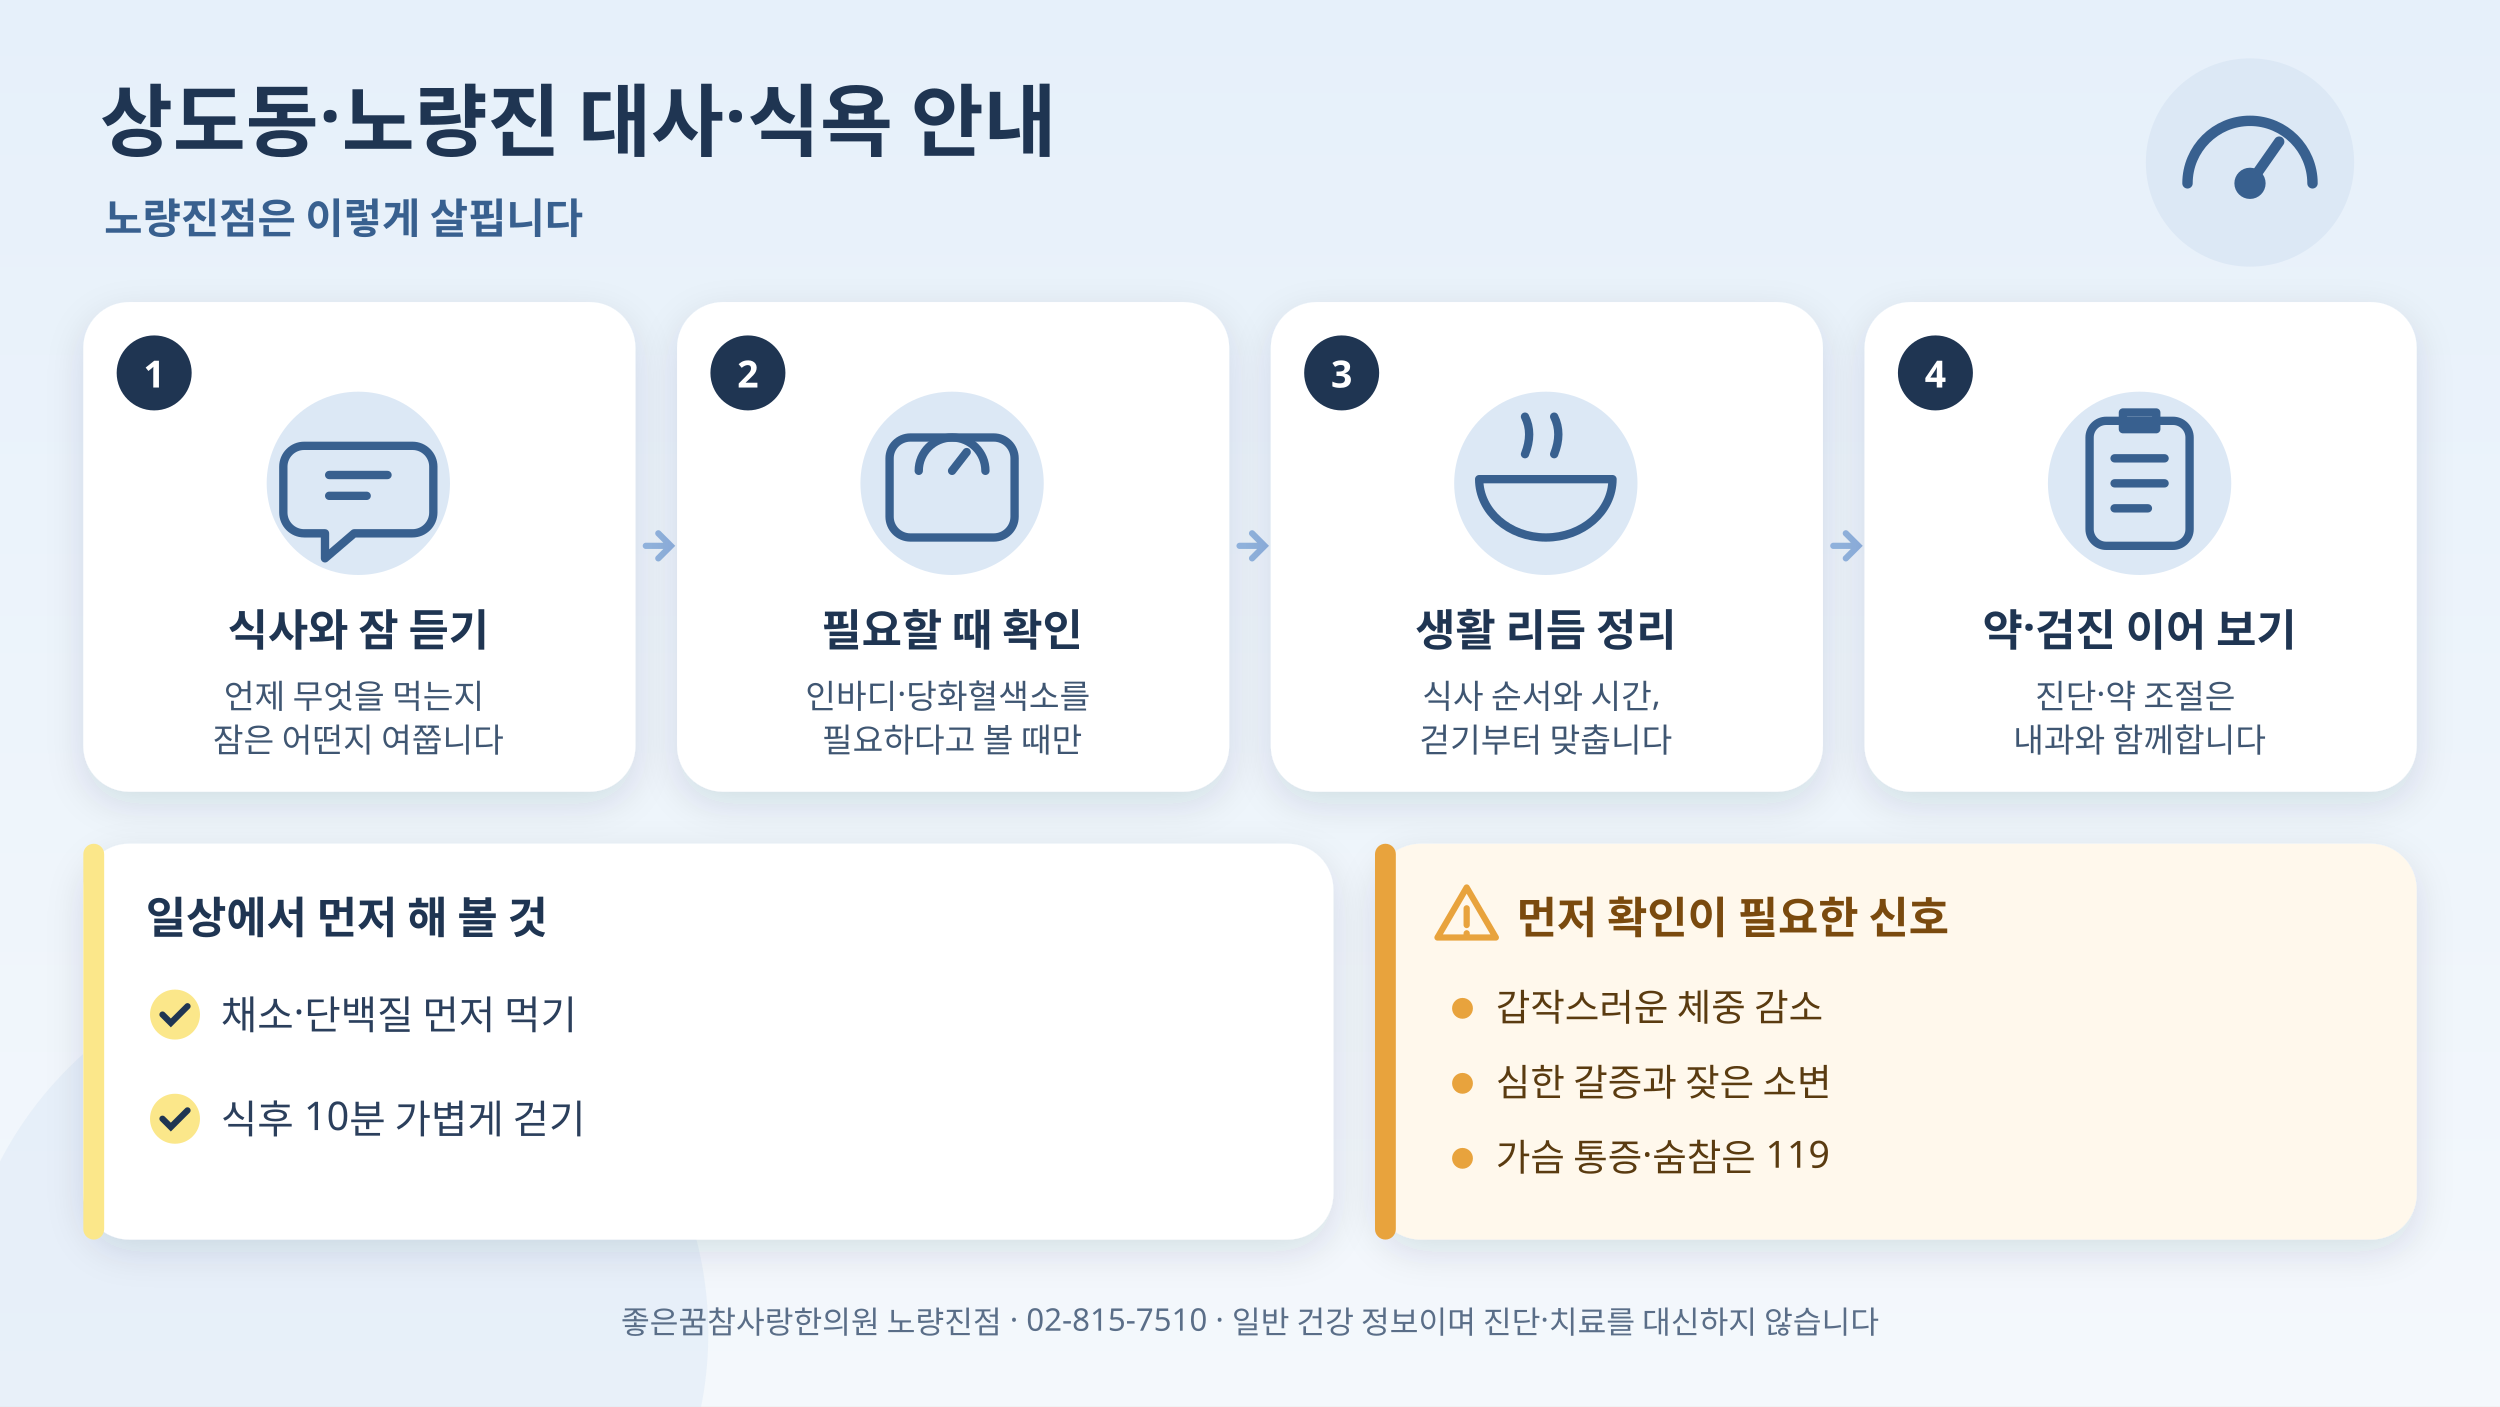
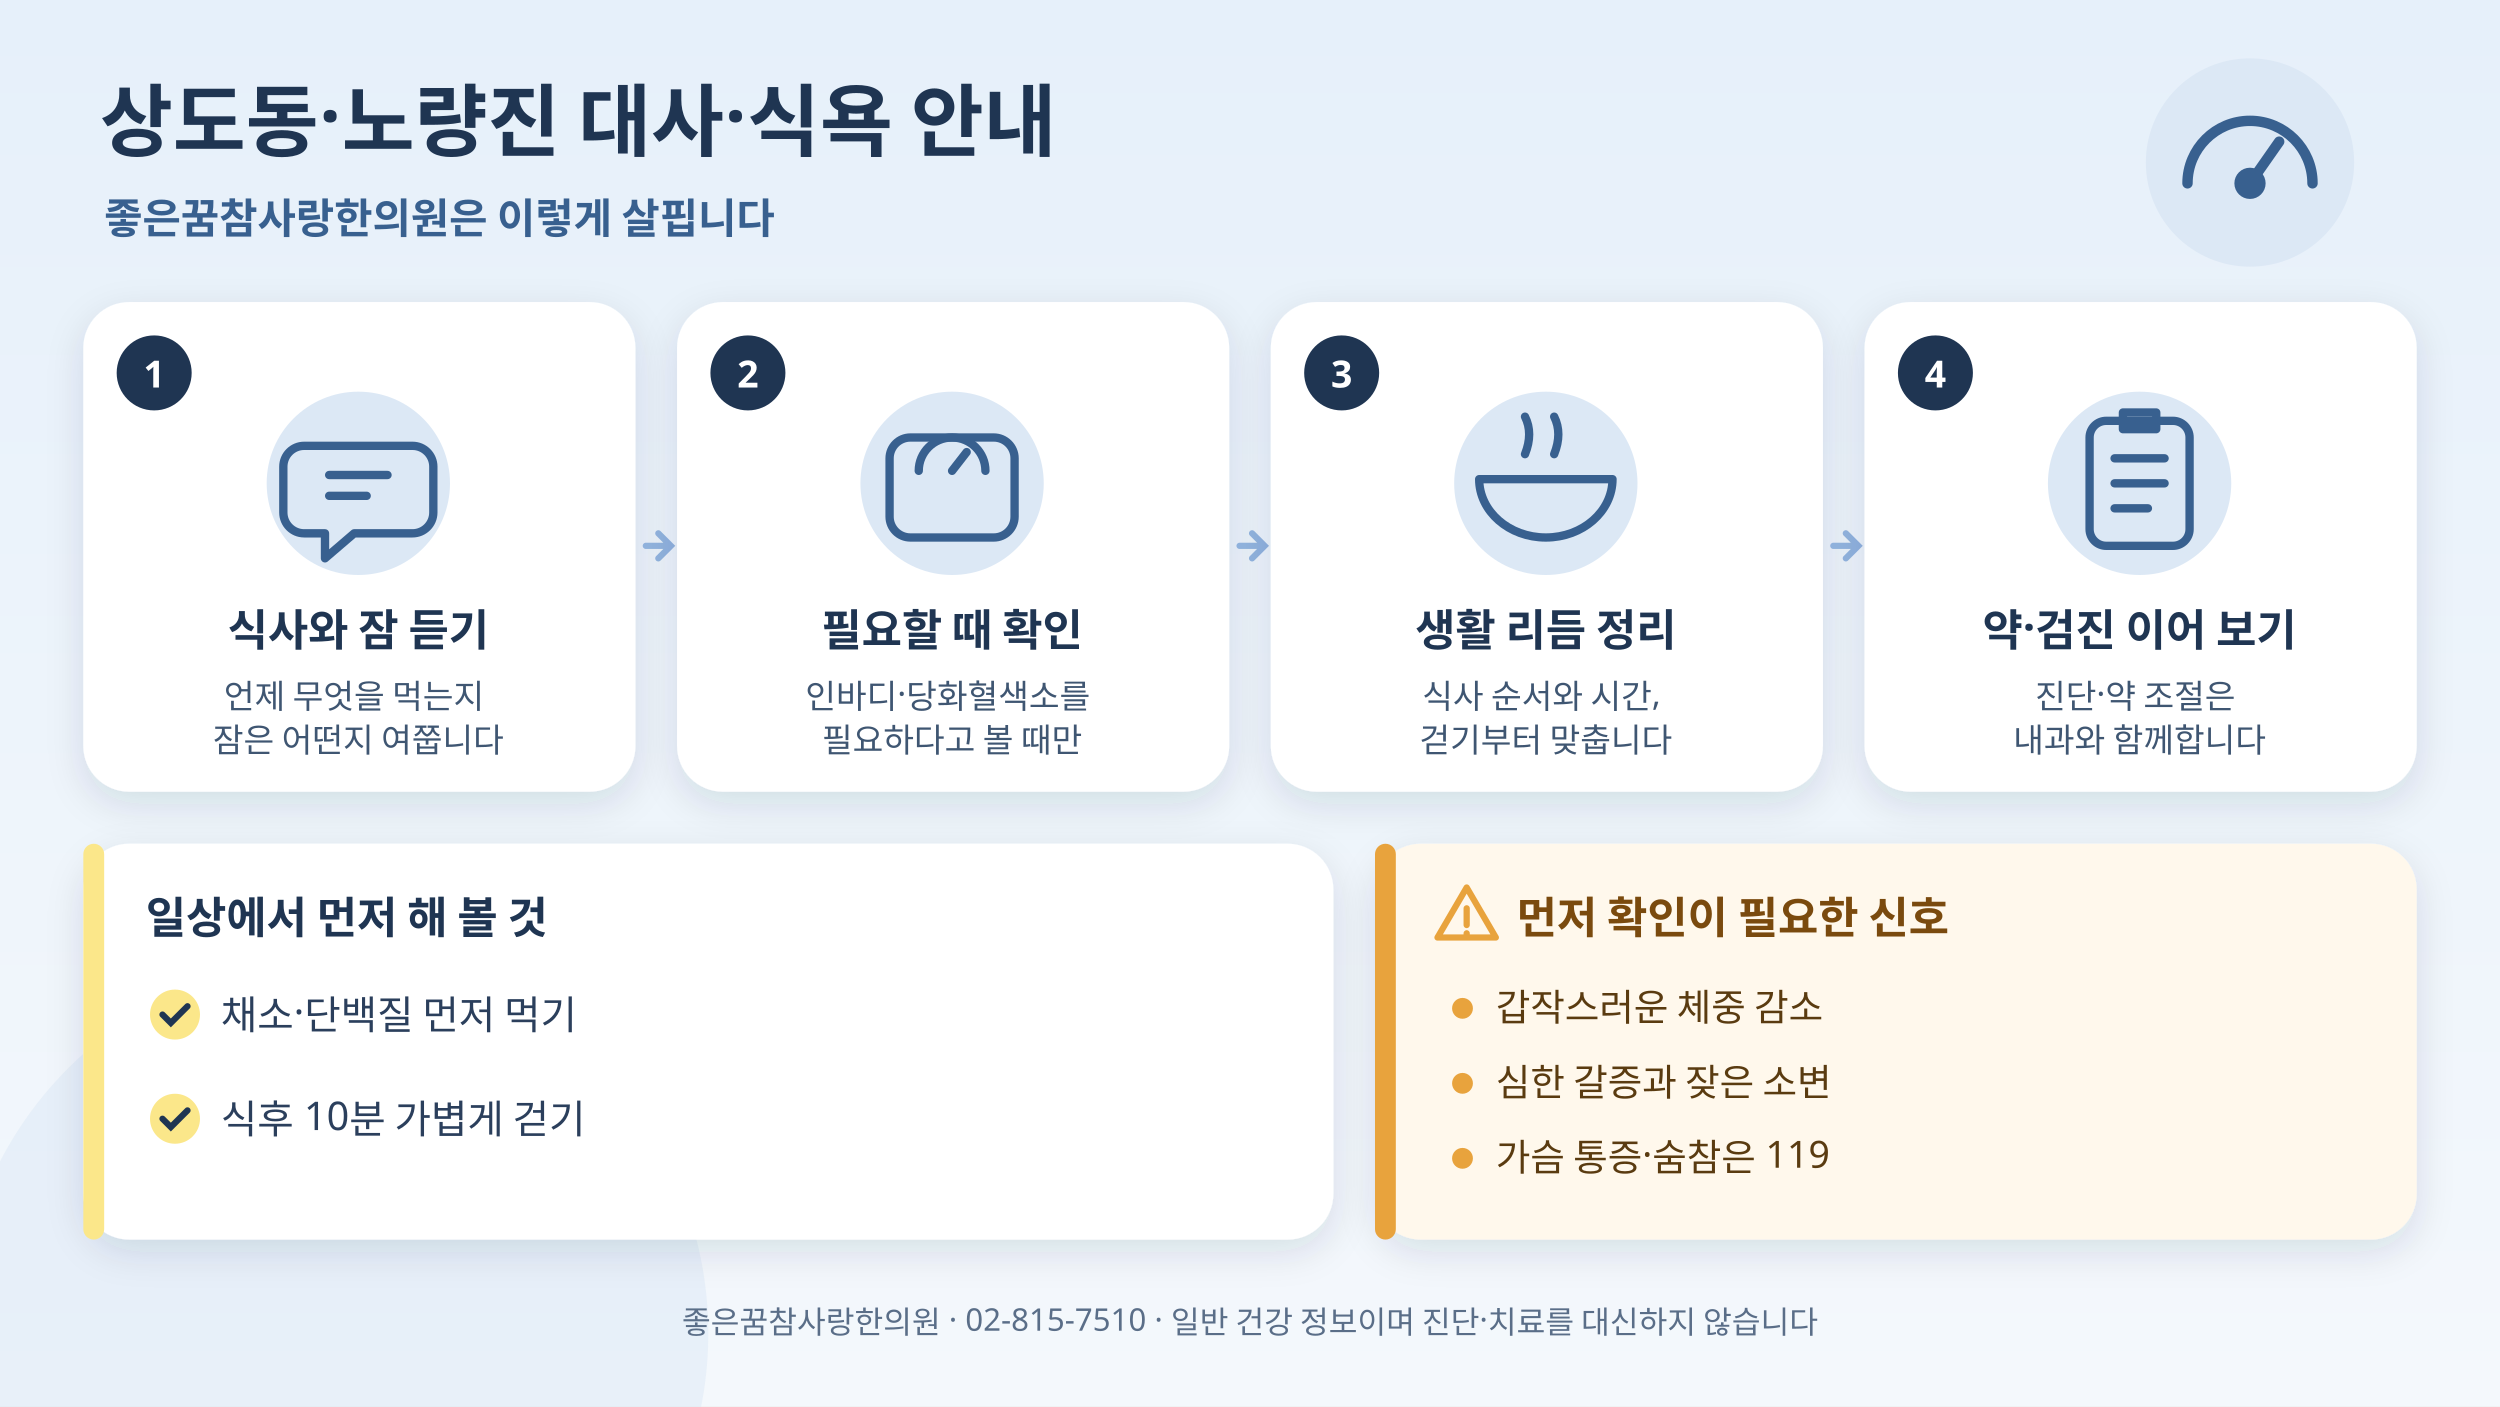
<svg xmlns="http://www.w3.org/2000/svg" viewBox="0 0 1200 675" width="1200" height="675" role="img" aria-label="상도동·노량진 대사·식욕 안내">
  <defs>
    <linearGradient id="bg" x1="0" y1="0" x2="0" y2="1">
      <stop offset="0" stop-color="#E6F0FA" />
      <stop offset="1" stop-color="#F4F8FC" />
    </linearGradient>
    <filter id="sh" x="-10%" y="-10%" width="120%" height="130%">
      <feDropShadow dx="0" dy="6" stdDeviation="9" flood-color="#1F3552" flood-opacity=".12" />
    </filter>
  </defs>
  <rect width="1200" height="675" fill="url(#bg)" />
  <circle cx="160" cy="640" r="180" fill="#DCE8F5" opacity=".5" />
  <g transform="translate(1080,78)" fill="none" stroke="#38608F" stroke-width="5" stroke-linecap="round">
    <circle r="50" fill="#DCE8F5" stroke="none" />
    <path d="M-30,10 a30,30 0 0 1 60,0" />
    <path d="M0,10 l14,-20" />
    <circle cy="10" r="5" fill="#38608F" />
  </g>
  <text x="48" y="72" font-family="'Nanum Myeongjo','Noto Serif KR','Malgun Gothic',serif" font-size="38" font-weight="800" fill="#1F3552" text-anchor="start">
    <tspan x="48" dy="0">상도동·노량진 대사·식욕 안내</tspan>
  </text>
  <text x="50" y="112" font-family="'Noto Sans KR','Malgun Gothic','Apple SD Gothic Neo',sans-serif" font-size="20" font-weight="700" fill="#38608F" text-anchor="start">
-     <tspan x="50" dy="0">노량진점은 이렇게 살핍니다</tspan>
+     <tspan x="50" dy="0">좋은꿈참사랑한의원은 이렇게 살핍니다</tspan>
  </text>
  <g filter="url(#sh)">
    <rect x="40" y="145" width="265" height="235" rx="22" fill="#fff" />
  </g>
  <circle cx="74" cy="179" r="18" fill="#1F3552" />
  <text x="74" y="186" font-family="'Noto Sans KR','Malgun Gothic','Apple SD Gothic Neo',sans-serif" font-size="18" font-weight="700" fill="#fff" text-anchor="middle">
    <tspan x="74" dy="0">1</tspan>
  </text>
  <g transform="translate(172,232)" fill="none" stroke="#38608F" stroke-width="4" stroke-linecap="round" stroke-linejoin="round">
    <circle r="44" fill="#DCE8F5" stroke="none" />
    <path d="M-26,-18 h52 a10,10 0 0 1 10,10 v22 a10,10 0 0 1 -10,10 h-28 l-14,12 v-12 h-10 a10,10 0 0 1 -10,-10 v-22 a10,10 0 0 1 10,-10z" />
    <path d="M-14,-4 h28 M-14,6 h18" />
  </g>
  <text x="172" y="310" font-family="'Noto Sans KR','Malgun Gothic','Apple SD Gothic Neo',sans-serif" font-size="21" font-weight="800" fill="#1F3552" text-anchor="middle">
    <tspan x="172" dy="0">식사와 잠 듣기</tspan>
  </text>
  <text x="172" y="340" font-family="'Noto Sans KR','Malgun Gothic','Apple SD Gothic Neo',sans-serif" font-size="16" font-weight="500" fill="#3F5672" text-anchor="middle">
    <tspan x="172" dy="0">언제 무엇을 먹는지</tspan>
    <tspan x="172" dy="21">잠은 어떤지 여쭙니다</tspan>
  </text>
  <path d="M310,262 l12,0 m-6,-6 l6,6 l-6,6" stroke="#90B2DD" stroke-width="3" fill="none" stroke-linecap="round" />
  <g filter="url(#sh)">
    <rect x="325" y="145" width="265" height="235" rx="22" fill="#fff" />
  </g>
  <circle cx="359" cy="179" r="18" fill="#1F3552" />
  <text x="359" y="186" font-family="'Noto Sans KR','Malgun Gothic','Apple SD Gothic Neo',sans-serif" font-size="18" font-weight="700" fill="#fff" text-anchor="middle">
    <tspan x="359" dy="0">2</tspan>
  </text>
  <g transform="translate(457,232)" fill="none" stroke="#38608F" stroke-width="4" stroke-linecap="round" stroke-linejoin="round">
    <circle r="44" fill="#DCE8F5" stroke="none" />
    <rect x="-30" y="-22" width="60" height="48" rx="10" />
    <path d="M-16,-6 a16,16 0 0 1 32,0" />
    <path d="M0,-6 l7,-9" />
  </g>
  <text x="457" y="310" font-family="'Noto Sans KR','Malgun Gothic','Apple SD Gothic Neo',sans-serif" font-size="21" font-weight="800" fill="#1F3552" text-anchor="middle">
    <tspan x="457" dy="0">필요할 때 확인</tspan>
  </text>
  <text x="457" y="340" font-family="'Noto Sans KR','Malgun Gothic','Apple SD Gothic Neo',sans-serif" font-size="16" font-weight="500" fill="#3F5672" text-anchor="middle">
    <tspan x="457" dy="0">인바디·당화혈색소를</tspan>
    <tspan x="457" dy="21">필요하다고 볼 때만</tspan>
  </text>
  <path d="M595,262 l12,0 m-6,-6 l6,6 l-6,6" stroke="#90B2DD" stroke-width="3" fill="none" stroke-linecap="round" />
  <g filter="url(#sh)">
    <rect x="610" y="145" width="265" height="235" rx="22" fill="#fff" />
  </g>
  <circle cx="644" cy="179" r="18" fill="#1F3552" />
  <text x="644" y="186" font-family="'Noto Sans KR','Malgun Gothic','Apple SD Gothic Neo',sans-serif" font-size="18" font-weight="700" fill="#fff" text-anchor="middle">
    <tspan x="644" dy="0">3</tspan>
  </text>
  <g transform="translate(742,232)" fill="none" stroke="#38608F" stroke-width="4" stroke-linecap="round" stroke-linejoin="round">
    <circle r="44" fill="#DCE8F5" stroke="none" />
    <path d="M-32,-2 h64 a32,28 0 0 1 -64,0z" />
    <path d="M-10,-14 q4,-10 0,-18 M4,-14 q4,-10 0,-18" />
  </g>
  <text x="742" y="310" font-family="'Noto Sans KR','Malgun Gothic','Apple SD Gothic Neo',sans-serif" font-size="21" font-weight="800" fill="#1F3552" text-anchor="middle">
    <tspan x="742" dy="0">생활 리듬 정리</tspan>
  </text>
  <text x="742" y="340" font-family="'Noto Sans KR','Malgun Gothic','Apple SD Gothic Neo',sans-serif" font-size="16" font-weight="500" fill="#3F5672" text-anchor="middle">
    <tspan x="742" dy="0">식사 순서와 시간,</tspan>
    <tspan x="742" dy="21">걷기부터 맞춥니다</tspan>
  </text>
  <path d="M880,262 l12,0 m-6,-6 l6,6 l-6,6" stroke="#90B2DD" stroke-width="3" fill="none" stroke-linecap="round" />
  <g filter="url(#sh)">
    <rect x="895" y="145" width="265" height="235" rx="22" fill="#fff" />
  </g>
  <circle cx="929" cy="179" r="18" fill="#1F3552" />
  <text x="929" y="186" font-family="'Noto Sans KR','Malgun Gothic','Apple SD Gothic Neo',sans-serif" font-size="18" font-weight="700" fill="#fff" text-anchor="middle">
    <tspan x="929" dy="0">4</tspan>
  </text>
  <g transform="translate(1027,232)" fill="none" stroke="#38608F" stroke-width="4" stroke-linecap="round" stroke-linejoin="round">
    <circle r="44" fill="#DCE8F5" stroke="none" />
    <rect x="-24" y="-30" width="48" height="60" rx="8" />
    <path d="M-12,-12 h24 M-12,0 h24 M-12,12 h16" />
    <path d="M-8,-34 h16 v8 h-16z" />
  </g>
  <text x="1027" y="310" font-family="'Noto Sans KR','Malgun Gothic','Apple SD Gothic Neo',sans-serif" font-size="21" font-weight="800" fill="#1F3552" text-anchor="middle">
    <tspan x="1027" dy="0">약·검진 이어 보기</tspan>
  </text>
  <text x="1027" y="340" font-family="'Noto Sans KR','Malgun Gothic','Apple SD Gothic Neo',sans-serif" font-size="16" font-weight="500" fill="#3F5672" text-anchor="middle">
    <tspan x="1027" dy="0">진단·약 조절은</tspan>
    <tspan x="1027" dy="21">내과와 함께합니다</tspan>
  </text>
  <g filter="url(#sh)">
    <rect x="40" y="405" width="600" height="190" rx="22" fill="#fff" />
  </g>
  <rect x="40" y="405" width="10" height="190" rx="5" fill="#FBE78A" />
  <text x="70" y="448" font-family="'Noto Sans KR','Malgun Gothic','Apple SD Gothic Neo',sans-serif" font-size="21" font-weight="800" fill="#1F3552" text-anchor="start">
    <tspan x="70" dy="0">일상에서 먼저 해 볼 것</tspan>
  </text>
  <circle cx="84" cy="487" r="12" fill="#FBE78A" />
  <path d="M78,487 l4,4 l8,-8" stroke="#1F3552" stroke-width="3" fill="none" stroke-linecap="round" />
  <text x="106" y="494" font-family="'Noto Sans KR','Malgun Gothic','Apple SD Gothic Neo',sans-serif" font-size="19" font-weight="500" fill="#2B3F5C" text-anchor="start">
    <tspan x="106" dy="0">채소·단백질 먼저 먹기</tspan>
  </text>
  <circle cx="84" cy="537" r="12" fill="#FBE78A" />
  <path d="M78,537 l4,4 l8,-8" stroke="#1F3552" stroke-width="3" fill="none" stroke-linecap="round" />
  <text x="106" y="544" font-family="'Noto Sans KR','Malgun Gothic','Apple SD Gothic Neo',sans-serif" font-size="19" font-weight="500" fill="#2B3F5C" text-anchor="start">
    <tspan x="106" dy="0">식후 10분 가볍게 걷기</tspan>
  </text>
  <g filter="url(#sh)">
    <rect x="660" y="405" width="500" height="190" rx="22" fill="#FFF8EC" />
  </g>
  <rect x="660" y="405" width="10" height="190" rx="5" fill="#E8A33D" />
  <g transform="translate(704,440)">
    <path d="M0,-14 l14,24 h-28z" fill="none" stroke="#E8A33D" stroke-width="3" stroke-linejoin="round" />
    <path d="M0,-4 v8 M0,8 v1" stroke="#E8A33D" stroke-width="3" stroke-linecap="round" />
  </g>
  <text x="728" y="448" font-family="'Noto Sans KR','Malgun Gothic','Apple SD Gothic Neo',sans-serif" font-size="21" font-weight="800" fill="#7A4A0E" text-anchor="start">
    <tspan x="728" dy="0">먼저 확인이 필요한 신호</tspan>
  </text>
  <circle cx="702" cy="484" r="5" fill="#E8A33D" />
  <text x="718" y="490" font-family="'Noto Sans KR','Malgun Gothic','Apple SD Gothic Neo',sans-serif" font-size="18" font-weight="500" fill="#5A3B10" text-anchor="start">
    <tspan x="718" dy="0">갑작스러운 체중 감소</tspan>
  </text>
  <circle cx="702" cy="520" r="5" fill="#E8A33D" />
  <text x="718" y="526" font-family="'Noto Sans KR','Malgun Gothic','Apple SD Gothic Neo',sans-serif" font-size="18" font-weight="500" fill="#5A3B10" text-anchor="start">
    <tspan x="718" dy="0">심한 갈증과 잦은 소변</tspan>
  </text>
  <circle cx="702" cy="556" r="5" fill="#E8A33D" />
  <text x="718" y="562" font-family="'Noto Sans KR','Malgun Gothic','Apple SD Gothic Neo',sans-serif" font-size="18" font-weight="500" fill="#5A3B10" text-anchor="start">
    <tspan x="718" dy="0">가슴 통증·숨참은 119</tspan>
  </text>
  <text x="600" y="640" font-family="'Noto Sans KR','Malgun Gothic','Apple SD Gothic Neo',sans-serif" font-size="15" font-weight="500" fill="#5A6E88" text-anchor="middle">
-     <tspan x="600" dy="0">좋은꿈참사랑한의원 노량진점 · 02-815-7510 · 일반 건강 정보이며 진단·치료를 대신하지 않습니다</tspan>
+     <tspan x="600" dy="0">좋은꿈참사랑한의원 · 02-815-7510 · 일반 건강 정보이며 진단·치료를 대신하지 않습니다</tspan>
  </text>
</svg>
